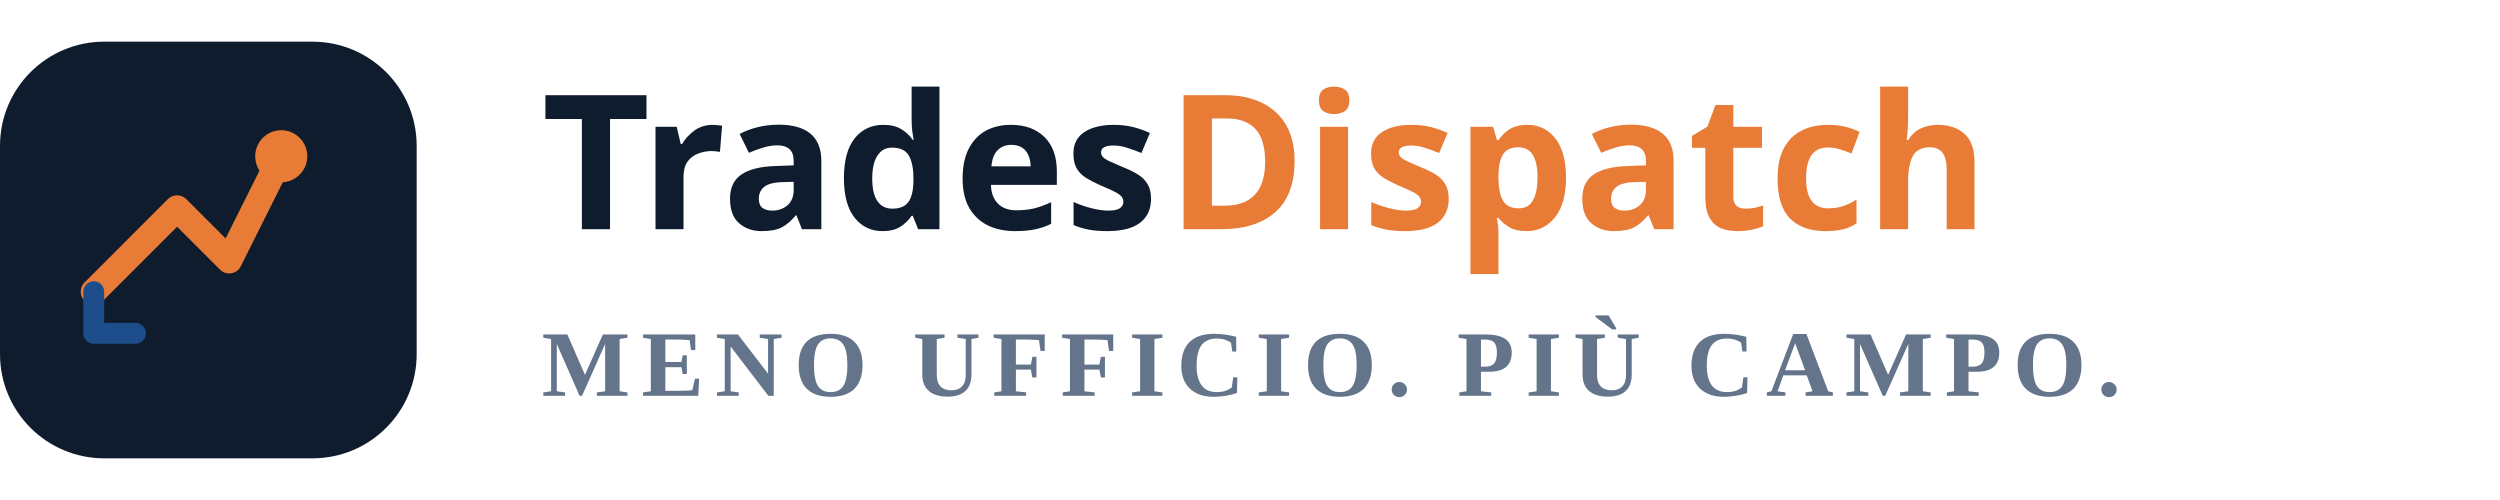
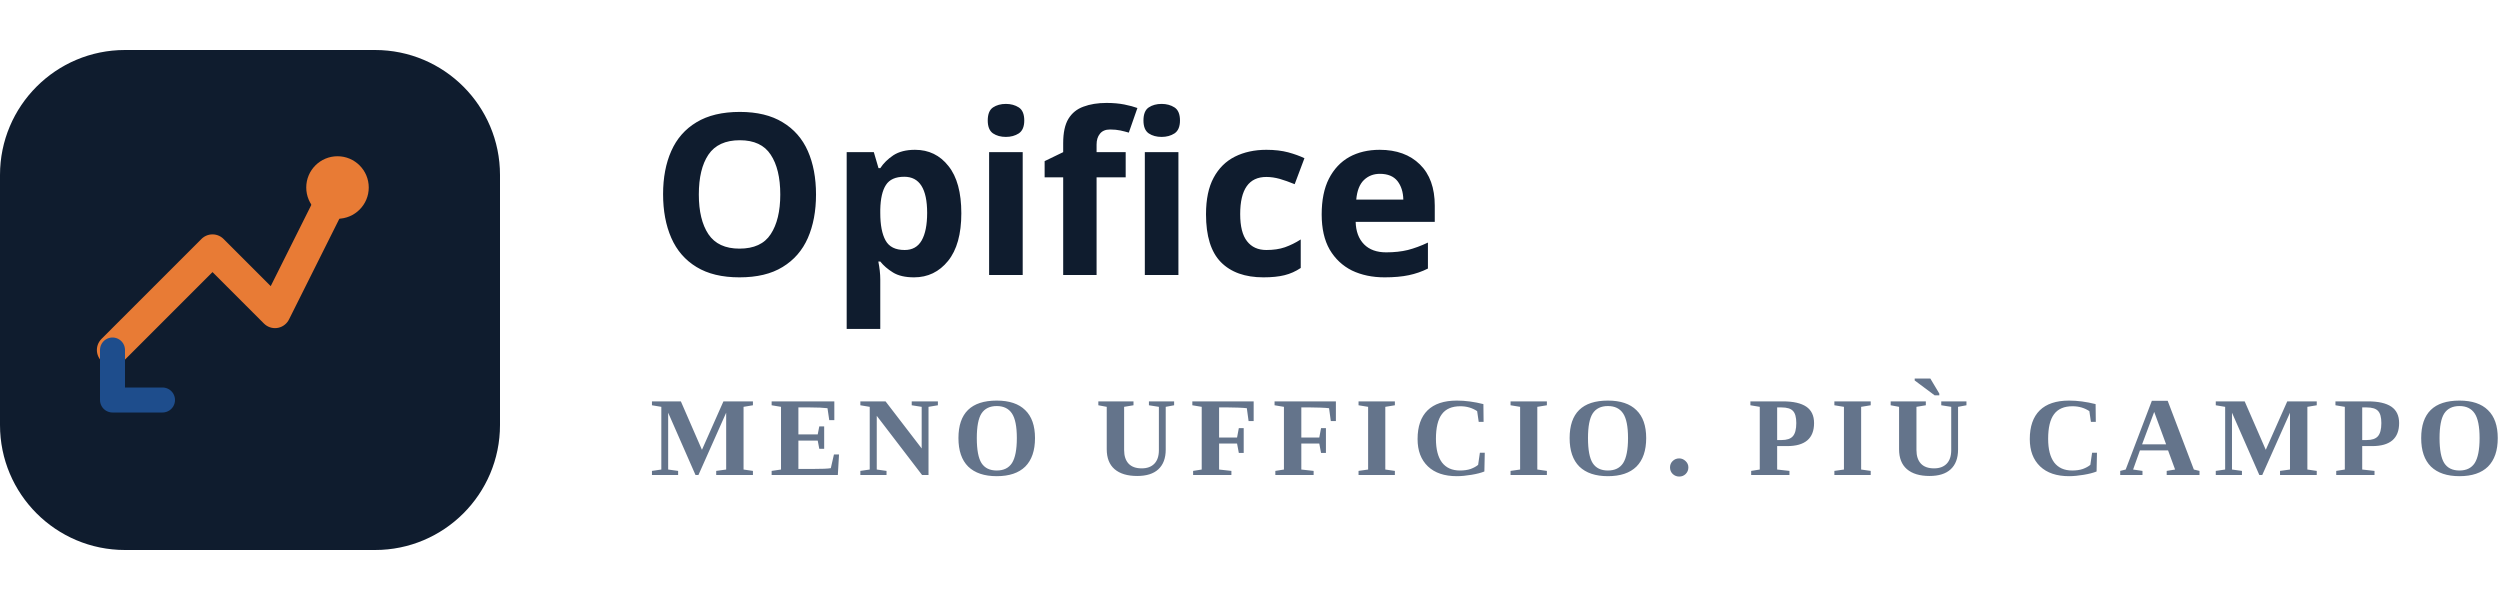
- <svg xmlns="http://www.w3.org/2000/svg" viewBox="0 0 240 48" fill="none" role="img" aria-label="Trades Dispatch">
+ <svg xmlns="http://www.w3.org/2000/svg" viewBox="0 0 200 48" fill="none" role="img" aria-label="Opifice">
  <rect x="0" y="4" width="40" height="40" rx="10" fill="#0F1C2E" />
  <path d="M9 28 L17 20 L22 25 L27 15" stroke="#E87B35" stroke-width="2.5" stroke-linecap="round" stroke-linejoin="round" />
  <circle cx="27" cy="15" r="2.5" fill="#E87B35" />
  <path d="M9 28 L9 32 L13 32" stroke="#1E4D8C" stroke-width="2" stroke-linecap="round" stroke-linejoin="round" />
-   <text x="52" y="22" font-family="Plus Jakarta Sans, system-ui, sans-serif" font-size="18" font-weight="700" fill="#0F1C2E">Trades</text>
-   <text x="112" y="22" font-family="Plus Jakarta Sans, system-ui, sans-serif" font-size="18" font-weight="700" fill="#E87B35">Dispatch</text>
+   <text x="52" y="22" font-family="Plus Jakarta Sans, system-ui, sans-serif" font-size="18" font-weight="700" fill="#0F1C2E">Opifice</text>
  <text x="52" y="38" font-family="Source Sans 3, system-ui, sans-serif" font-size="9" font-weight="600" fill="#64748B" letter-spacing="0.12em">MENO UFFICIO. PIÙ CAMPO.</text>
</svg>
